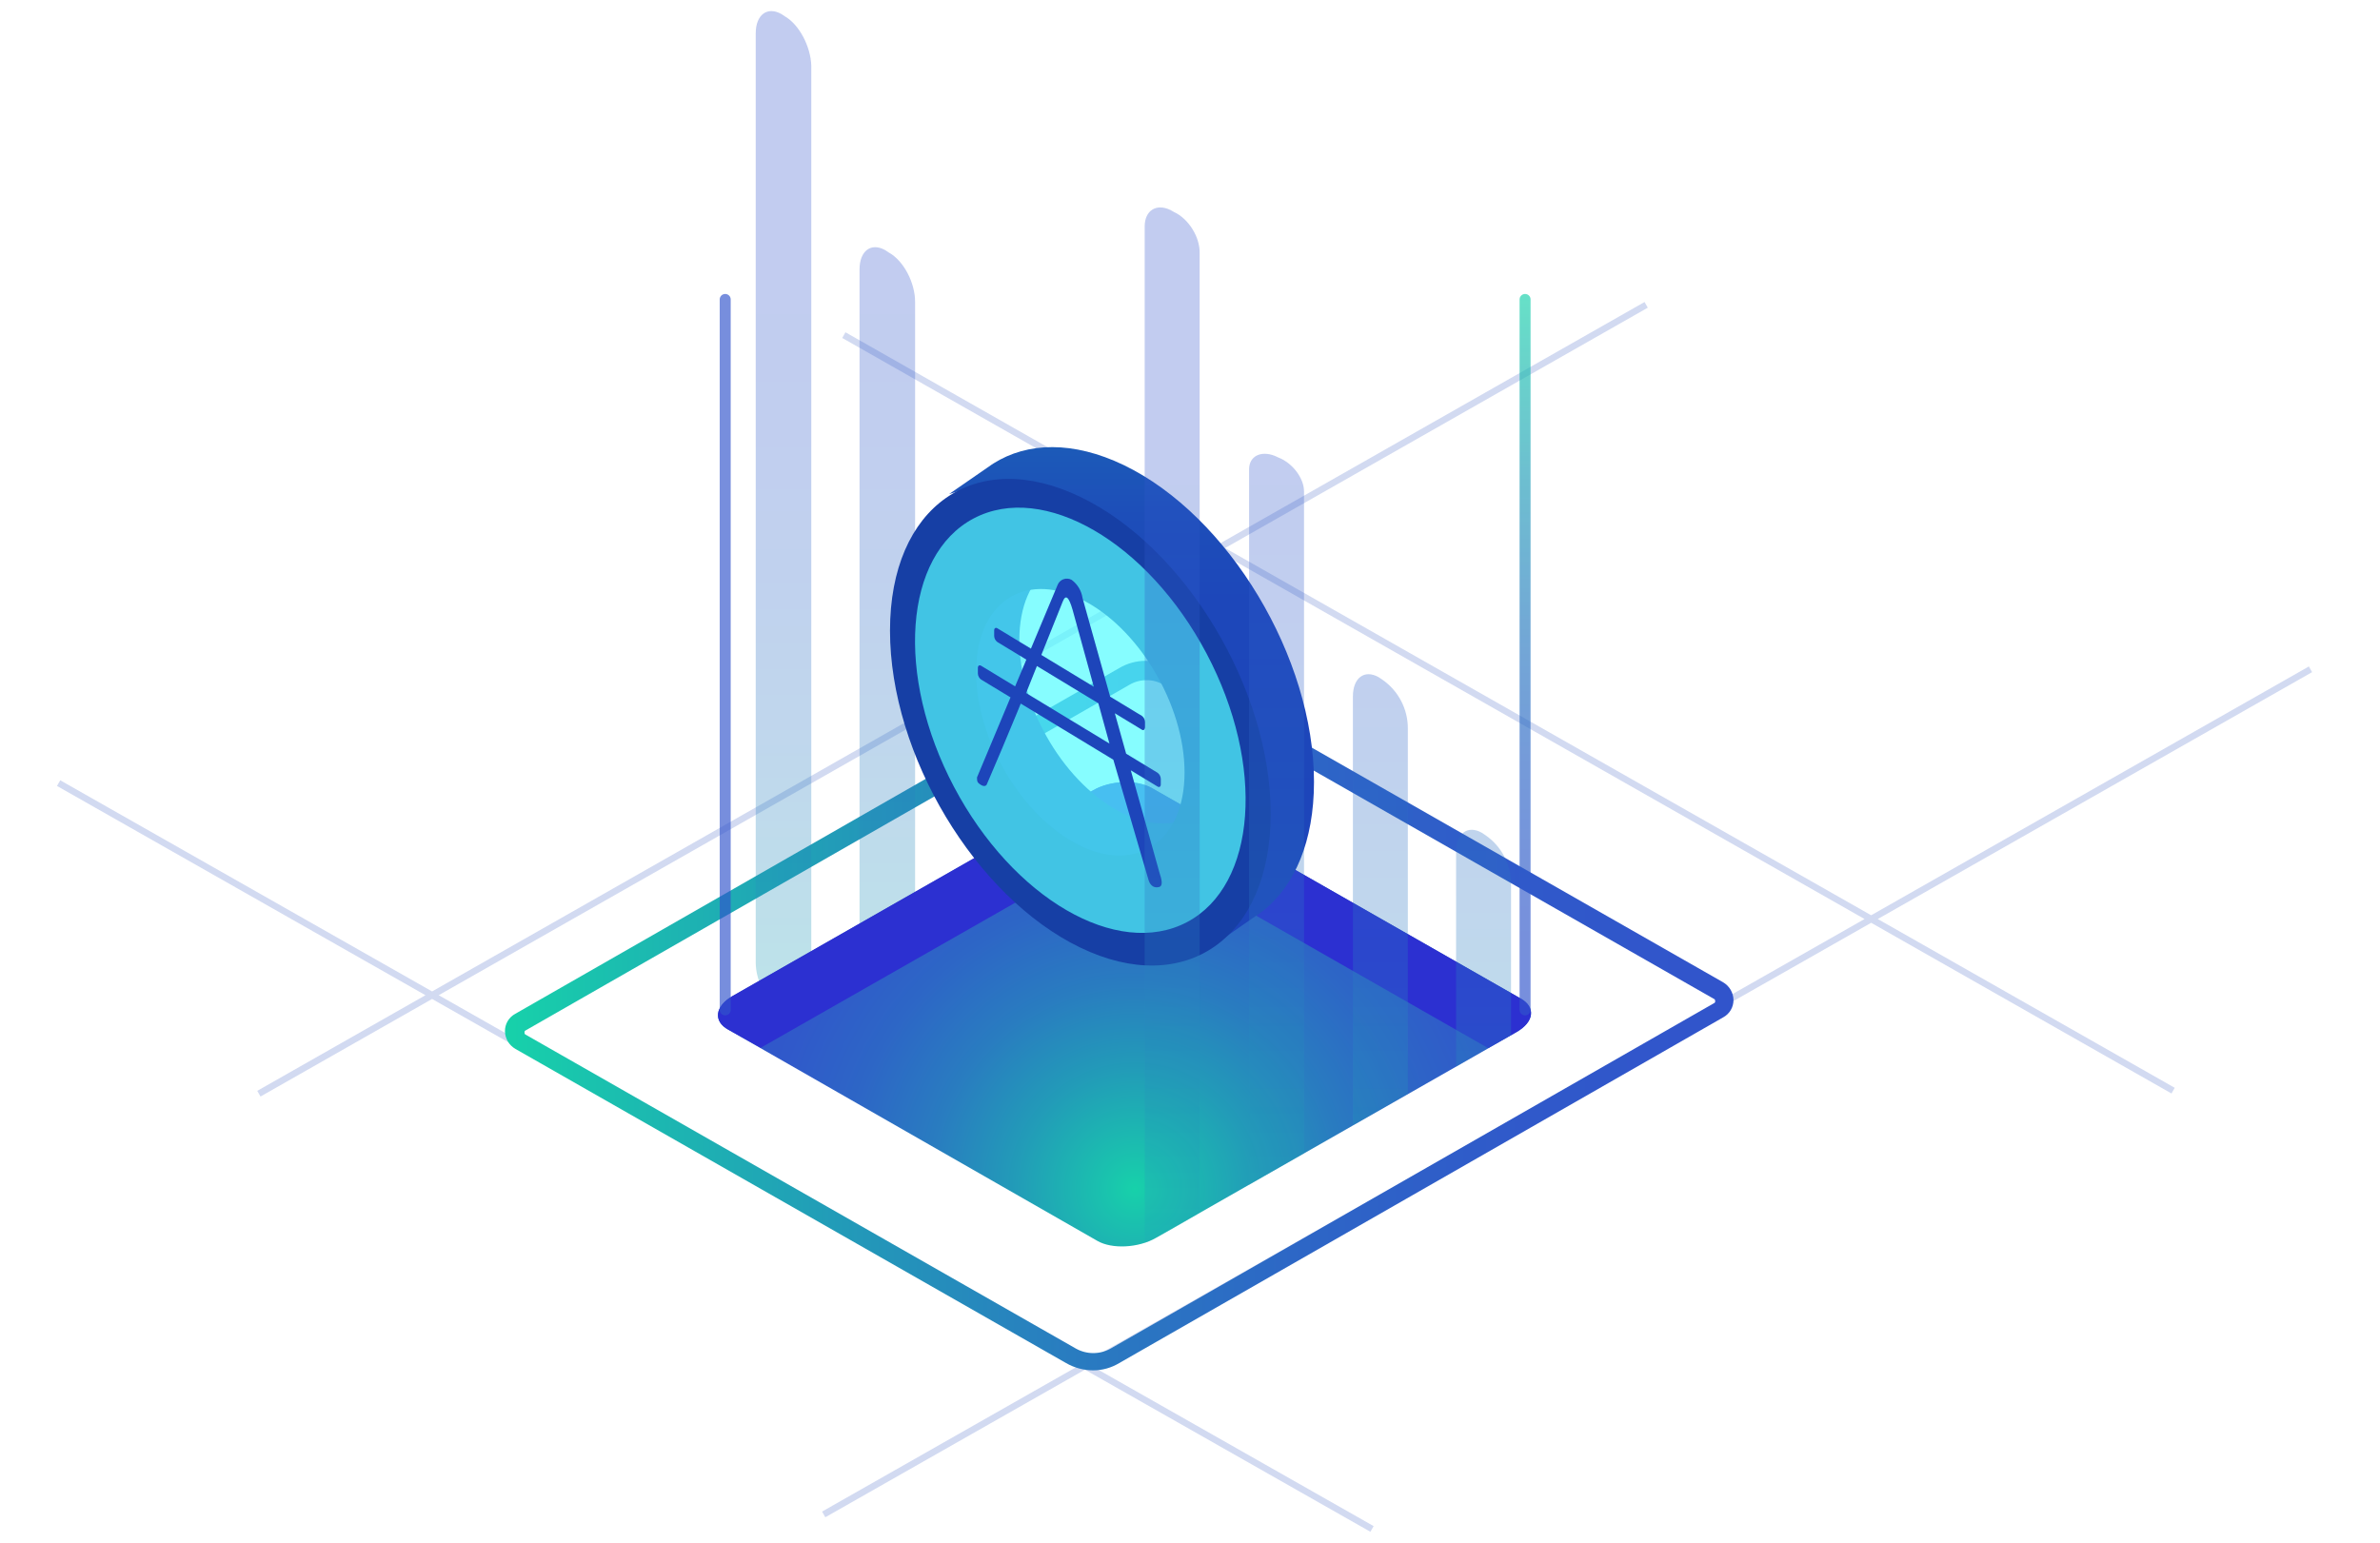
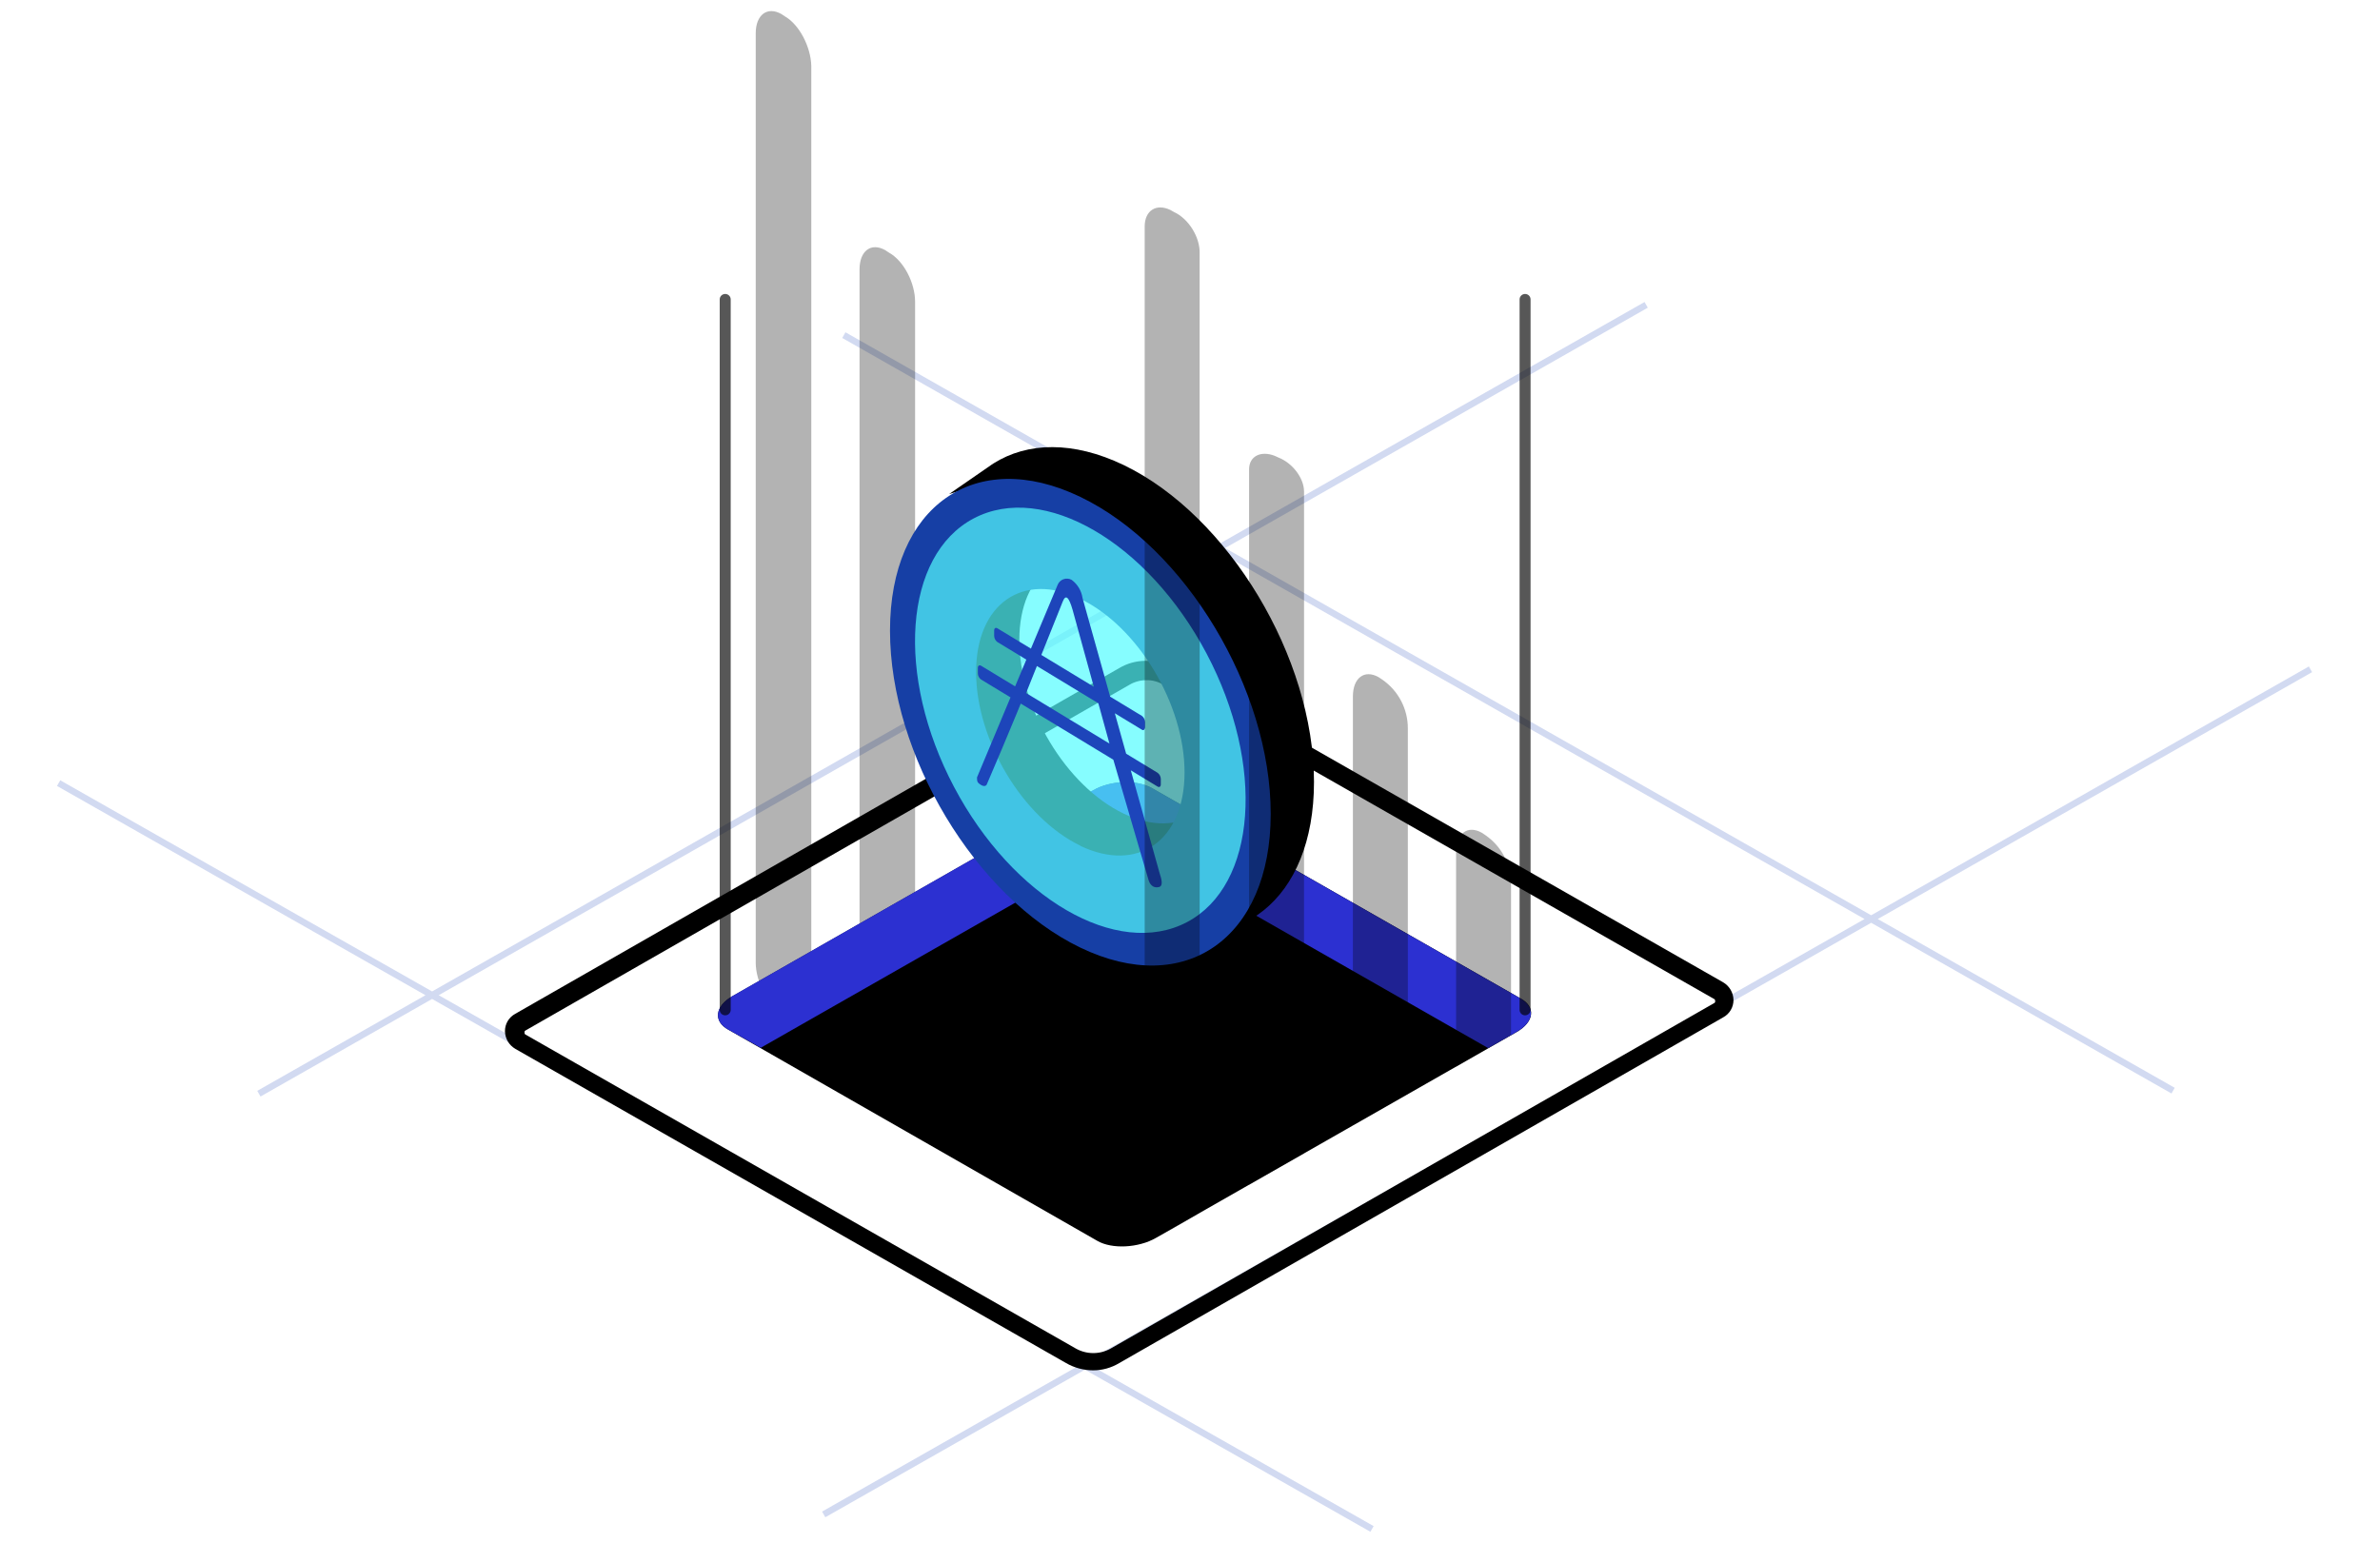
<svg xmlns="http://www.w3.org/2000/svg" width="182px" height="118px" viewBox="0 0 182 118" version="1.1">
  <defs>
    <linearGradient x1="-0.015%" y1="50%" x2="99.985%" y2="50%" id="linearGradient-1">
-       <stop stop-color="#17D1AA" offset="0%" />
-       <stop stop-color="#1AC2AE" offset="7%" />
-       <stop stop-color="#229BB8" offset="27%" />
-       <stop stop-color="#297CC0" offset="46%" />
-       <stop stop-color="#2D66C6" offset="65%" />
-       <stop stop-color="#3059CA" offset="83%" />
-       <stop stop-color="#3154CB" offset="100%" />
+       <stop stopColor="#17D1AA" offset="0%" />
+       <stop stopColor="#1AC2AE" offset="7%" />
+       <stop stopColor="#229BB8" offset="27%" />
+       <stop stopColor="#297CC0" offset="46%" />
+       <stop stopColor="#2D66C6" offset="65%" />
+       <stop stopColor="#3059CA" offset="83%" />
+       <stop stopColor="#3154CB" offset="100%" />
    </linearGradient>
    <linearGradient x1="102.863%" y1="121.245%" x2="102.863%" y2="21.95%" id="linearGradient-2">
-       <stop stop-color="#17D1AA" offset="0%" />
-       <stop stop-color="#1AC2AE" offset="7%" />
-       <stop stop-color="#229BB8" offset="27%" />
-       <stop stop-color="#297CC0" offset="46%" />
-       <stop stop-color="#2D66C6" offset="65%" />
-       <stop stop-color="#3059CA" offset="83%" />
-       <stop stop-color="#3154CB" offset="100%" />
+       <stop stopColor="#17D1AA" offset="0%" />
+       <stop stopColor="#1AC2AE" offset="7%" />
+       <stop stopColor="#229BB8" offset="27%" />
+       <stop stopColor="#297CC0" offset="46%" />
+       <stop stopColor="#2D66C6" offset="65%" />
+       <stop stopColor="#3059CA" offset="83%" />
+       <stop stopColor="#3154CB" offset="100%" />
    </linearGradient>
    <radialGradient cx="51.244%" cy="87.478%" fx="51.244%" fy="87.478%" r="96.103%" gradientTransform="translate(0.51244,0.874784),scale(0.571001,1),translate(-0.51244,-0.874784)" id="radialGradient-3">
-       <stop stop-color="#17D1AA" offset="0%" />
-       <stop stop-color="#1AC2AE" offset="7%" />
-       <stop stop-color="#229BB8" offset="27%" />
-       <stop stop-color="#297CC0" offset="46%" />
-       <stop stop-color="#2D66C6" offset="65%" />
-       <stop stop-color="#3059CA" offset="83%" />
-       <stop stop-color="#3154CB" offset="100%" />
+       <stop stopColor="#17D1AA" offset="0%" />
+       <stop stopColor="#1AC2AE" offset="7%" />
+       <stop stopColor="#229BB8" offset="27%" />
+       <stop stopColor="#297CC0" offset="46%" />
+       <stop stopColor="#2D66C6" offset="65%" />
+       <stop stopColor="#3059CA" offset="83%" />
+       <stop stopColor="#3154CB" offset="100%" />
    </radialGradient>
    <linearGradient x1="50%" y1="100.034%" x2="50%" y2="1.19258599e-13%" id="linearGradient-4">
-       <stop stop-color="#3154CB" offset="0%" />
-       <stop stop-color="#3059CA" offset="17%" />
-       <stop stop-color="#2D66C6" offset="35%" />
-       <stop stop-color="#297CC0" offset="54%" />
-       <stop stop-color="#229BB8" offset="73%" />
-       <stop stop-color="#1AC2AE" offset="93%" />
-       <stop stop-color="#17D1AA" offset="100%" />
+       <stop stopColor="#3154CB" offset="0%" />
+       <stop stopColor="#3059CA" offset="17%" />
+       <stop stopColor="#2D66C6" offset="35%" />
+       <stop stopColor="#297CC0" offset="54%" />
+       <stop stopColor="#229BB8" offset="73%" />
+       <stop stopColor="#1AC2AE" offset="93%" />
+       <stop stopColor="#17D1AA" offset="100%" />
    </linearGradient>
    <linearGradient x1="50%" y1="2329.607%" x2="50%" y2="2429.641%" id="linearGradient-5">
-       <stop stop-color="#3154CB" offset="0%" />
-       <stop stop-color="#3059CA" offset="17%" />
-       <stop stop-color="#2D66C6" offset="35%" />
-       <stop stop-color="#297CC0" offset="54%" />
-       <stop stop-color="#229BB8" offset="73%" />
-       <stop stop-color="#1AC2AE" offset="93%" />
-       <stop stop-color="#17D1AA" offset="100%" />
+       <stop stopColor="#3154CB" offset="0%" />
+       <stop stopColor="#3059CA" offset="17%" />
+       <stop stopColor="#2D66C6" offset="35%" />
+       <stop stopColor="#297CC0" offset="54%" />
+       <stop stopColor="#229BB8" offset="73%" />
+       <stop stopColor="#1AC2AE" offset="93%" />
+       <stop stopColor="#17D1AA" offset="100%" />
    </linearGradient>
    <linearGradient x1="49.992%" y1="78.243%" x2="49.992%" y2="-34.808%" id="linearGradient-6">
-       <stop stop-color="#1D45BA" offset="0%" />
-       <stop stop-color="#1D47BA" offset="42%" />
-       <stop stop-color="#1D4EB9" offset="57%" />
-       <stop stop-color="#1C59B8" offset="68%" />
-       <stop stop-color="#1B6AB6" offset="77%" />
-       <stop stop-color="#1A80B3" offset="84%" />
-       <stop stop-color="#199CB0" offset="91%" />
-       <stop stop-color="#18BBAD" offset="97%" />
-       <stop stop-color="#17D1AA" offset="100%" />
+       <stop stopColor="#1D45BA" offset="0%" />
+       <stop stopColor="#1D47BA" offset="42%" />
+       <stop stopColor="#1D4EB9" offset="57%" />
+       <stop stopColor="#1C59B8" offset="68%" />
+       <stop stopColor="#1B6AB6" offset="77%" />
+       <stop stopColor="#1A80B3" offset="84%" />
+       <stop stopColor="#199CB0" offset="91%" />
+       <stop stopColor="#18BBAD" offset="97%" />
+       <stop stopColor="#17D1AA" offset="100%" />
    </linearGradient>
    <linearGradient x1="106.683%" y1="117.458%" x2="106.683%" y2="18.518%" id="linearGradient-7">
-       <stop stop-color="#17D1AA" offset="0%" />
-       <stop stop-color="#1AC2AE" offset="7%" />
-       <stop stop-color="#229BB8" offset="27%" />
-       <stop stop-color="#297CC0" offset="46%" />
-       <stop stop-color="#2D66C6" offset="65%" />
-       <stop stop-color="#3059CA" offset="83%" />
-       <stop stop-color="#3154CB" offset="100%" />
+       <stop stopColor="#17D1AA" offset="0%" />
+       <stop stopColor="#1AC2AE" offset="7%" />
+       <stop stopColor="#229BB8" offset="27%" />
+       <stop stopColor="#297CC0" offset="46%" />
+       <stop stopColor="#2D66C6" offset="65%" />
+       <stop stopColor="#3059CA" offset="83%" />
+       <stop stopColor="#3154CB" offset="100%" />
    </linearGradient>
  </defs>
  <g id="Begginer-level" stroke="none" stroke-width="1" fill="none" fill-rule="evenodd">
    <g transform="translate(4, 0)">
      <g id="grid" opacity="0.2" transform="translate(0.202335, 23.01893)" stroke="#1D45BA" stroke-width="0.5">
        <path d="M58.786,92.804 L172.482,28.169 M15.595,60.626 L121.681,0.296 M60.327,2.611 L161.977,60.394 M0.28,36.874 L100.716,93.915" id="Combined-Shape" />
      </g>
      <path d="M79.58,104.804 C78.858,104.8 78.149,104.608 77.525,104.248 L35.409,80.218 C34.927,79.937 34.627,79.429 34.615,78.876 C34.606,78.316 34.912,77.799 35.409,77.533 L81.588,51.095 C82.838,50.354 84.399,50.354 85.65,51.095 L127.767,75.125 C128.248,75.406 128.548,75.914 128.56,76.468 C128.569,77.027 128.263,77.545 127.767,77.811 L81.588,104.248 C80.983,104.614 80.288,104.806 79.58,104.804 L79.58,104.804 Z M83.642,52.021 C83.18,52.023 82.728,52.152 82.335,52.392 L36.156,78.829 C36.109,78.876 36.109,78.876 36.109,78.968 C36.103,79.019 36.12,79.07 36.156,79.107 L78.272,103.137 L78.272,103.137 C79.098,103.6 80.108,103.6 80.934,103.137 L127.113,76.699 C127.16,76.653 127.16,76.653 127.16,76.561 C127.166,76.51 127.149,76.459 127.113,76.422 L84.996,52.392 C84.589,52.133 84.111,52.004 83.628,52.021 L83.642,52.021 Z" id="Shape" fill="url(#linearGradient-1)" fill-rule="nonzero" />
      <path d="M53.791,2.554 C53.791,1.119 54.679,0.471 55.753,1.073 L55.753,1.073 L56.033,1.258 C57.107,1.878 57.994,3.545 58.04,5.027 L58.04,5.027 L58.04,76.079 C58.04,77.514 55.753,77.375 55.753,77.375 C54.679,76.727 53.791,75.06 53.791,73.625 L53.791,73.625 Z M61.729,20.611 C61.729,19.176 62.616,18.528 63.69,19.13 L63.69,19.13 L63.97,19.315 C65.105,19.935 65.978,21.63 65.978,23.084 L65.978,23.084 L65.978,71.495 C65.978,72.931 63.69,72.792 63.69,72.792 C62.616,72.143 61.729,71.866 61.729,70.43 L61.729,70.43 Z" id="Combined-Shape" fill="url(#linearGradient-2)" fill-rule="nonzero" opacity="0.3" />
      <path d="M79.921,94.905 L51.686,78.746 C50.532,78.107 50.668,76.963 52.008,76.19 L79.594,60.448 C80.934,59.67 82.918,59.624 84.072,60.263 L112.307,76.375 C113.46,77.014 113.32,78.158 111.984,78.931 L84.394,94.673 C83.054,95.451 81.027,95.544 79.921,94.905 Z" id="Path" fill="url(#radialGradient-3)" fill-rule="nonzero" />
      <path d="M51.686,78.746 L54.174,80.135 L79.58,65.648 C80.92,64.87 82.904,64.823 84.058,65.462 L109.799,80.158 L111.97,78.926 C113.306,78.153 113.446,77.074 112.293,76.371 L84.058,60.258 C82.904,59.619 80.92,59.666 79.58,60.443 L51.994,76.185 C50.668,76.963 50.532,78.116 51.686,78.746 Z" id="Path" fill="#2C30D1" fill-rule="nonzero" />
      <path d="M112.624,77.653 L112.624,77.653 C112.513,77.653 112.406,77.609 112.327,77.531 C112.248,77.453 112.204,77.347 112.204,77.237 L112.204,22.899 C112.204,22.668 112.392,22.482 112.624,22.482 L112.624,22.482 C112.856,22.482 113.044,22.668 113.044,22.899 L113.044,77.255 C113.034,77.478 112.849,77.653 112.624,77.653 L112.624,77.653 Z" id="Path" fill="url(#linearGradient-4)" fill-rule="nonzero" opacity="0.66" />
      <path d="M51.457,77.653 L51.457,77.653 C51.345,77.653 51.238,77.609 51.16,77.531 C51.081,77.453 51.037,77.347 51.037,77.237 L51.037,22.899 C51.037,22.668 51.225,22.482 51.457,22.482 L51.457,22.482 C51.689,22.482 51.877,22.668 51.877,22.899 L51.877,77.255 C51.867,77.478 51.682,77.653 51.457,77.653 L51.457,77.653 Z" id="Path" fill="url(#linearGradient-5)" fill-rule="nonzero" opacity="0.66" />
      <path d="M67.36,45.799 C67.36,55.318 73.897,66.171 81.919,70.037 C84.506,71.282 86.929,71.648 89.035,71.259 L88.904,72.227 L91.776,70.227 C92.046,70.06 92.307,69.877 92.556,69.68 L92.602,69.648 L92.602,69.648 C95.012,67.731 96.482,64.328 96.482,59.804 C96.482,50.285 89.946,39.432 81.928,35.566 C78.067,33.714 74.565,33.802 71.96,35.451 L71.96,35.451 L71.847,35.525 L71.516,35.756 L68.579,37.784 L69.83,37.404 C68.266,39.395 67.36,42.257 67.36,45.799 Z M73.949,48.947 C73.949,43.738 77.516,41.229 81.919,43.345 C86.322,45.461 89.889,51.406 89.889,56.619 C89.889,61.832 86.322,64.337 81.919,62.221 C77.516,60.105 73.949,54.179 73.949,48.947 Z" id="Shape" fill="url(#linearGradient-6)" fill-rule="nonzero" />
      <path d="M78.613,38.002 C70.573,34.131 64.059,38.715 64.059,48.234 C64.059,57.753 70.596,68.606 78.613,72.472 C86.63,76.338 93.172,71.759 93.172,62.24 C93.172,52.721 86.654,41.868 78.613,38.002 Z M78.613,64.675 C74.21,62.555 70.643,56.614 70.643,51.401 C70.643,46.188 74.21,43.683 78.613,45.799 C83.016,47.915 86.584,53.86 86.584,59.073 C86.584,64.286 83.016,66.791 78.613,64.689 L78.613,64.675 Z" id="Shape" fill="#163FA5" fill-rule="nonzero" />
      <ellipse id="Oval" fill="#52FCFF" fill-rule="nonzero" opacity="0.7" transform="translate(78.61261, 55.08708) rotate(-27.86) translate(-78.61261, -55.08708) " cx="78.613" cy="55.087" rx="10.92" ry="17.46" />
      <path d="M77.946,44.345 C78.399,44.68 78.699,45.179 78.781,45.734 L80.895,53.281 L83.315,54.748 C83.465,54.857 83.556,55.028 83.563,55.211 L83.563,55.633 C83.544,55.813 83.432,55.892 83.315,55.804 L81.251,54.551 L82.117,57.643 L84.52,59.101 C84.669,59.209 84.76,59.38 84.767,59.564 L84.767,59.99 C84.767,60.166 84.655,60.24 84.52,60.156 L82.473,58.915 L84.679,66.787 C84.8,67.171 84.991,67.759 84.623,67.842 C84.137,67.963 83.899,67.574 83.819,67.268 L81.138,58.104 L74.057,53.81 L73.79,54.467 C73.061,56.251 72.186,58.295 71.451,60.013 C71.371,60.133 71.212,60.152 71.03,60.041 C70.769,59.883 70.713,59.791 70.713,59.536 L70.713,59.453 L73.275,53.335 L71.03,51.975 C70.878,51.868 70.785,51.697 70.778,51.512 L70.778,51.082 C70.778,50.91 70.89,50.836 71.03,50.919 L73.627,52.494 L74.485,50.446 L72.272,49.104 C72.122,48.996 72.031,48.825 72.025,48.641 L72.025,48.216 C72.025,48.044 72.137,47.97 72.272,48.053 L74.836,49.607 L76.881,44.724 C76.961,44.525 77.124,44.37 77.327,44.297 C77.531,44.225 77.756,44.242 77.946,44.345 Z M75.293,50.937 L74.466,53.003 L80.84,56.868 L79.991,53.787 L75.293,50.937 Z M77.259,46.03 L75.632,50.09 L79.643,52.522 L78.02,46.632 C77.74,45.669 77.497,45.41 77.259,46.03 Z" id="Combined-Shape" fill="#1D45BA" fill-rule="nonzero" />
      <path d="M83.535,17.322 C83.535,16.097 84.422,15.543 85.496,16.057 L85.496,16.057 L85.776,16.215 C86.896,16.729 87.784,18.152 87.737,19.402 L87.737,92.756 C83.946,95.04 83.535,95.04 83.535,95.04 Z M91.519,35.89 C91.519,34.894 92.406,34.444 93.48,34.862 L93.48,34.862 L93.76,34.99 C94.834,35.408 95.721,36.565 95.721,37.594 L95.721,37.594 L95.721,88.212 C94.136,89.118 91.519,90.6 91.519,90.613 L91.519,90.613 Z M99.457,53.269 C99.457,51.834 100.344,51.185 101.418,51.787 L101.418,51.787 L101.698,51.973 C102.935,52.826 103.668,54.229 103.659,55.723 L103.659,55.723 L103.659,83.644 C103.659,83.644 99.457,86.051 99.457,86.04 L99.457,86.04 Z M107.348,65.168 C107.348,63.733 108.235,63.085 109.309,63.686 L109.309,63.686 L109.589,63.872 C110.826,64.725 111.559,66.128 111.55,67.622 L111.55,67.622 L111.55,79.151 C111.55,79.151 107.348,81.567 107.348,81.588 L107.348,81.588 Z" id="Combined-Shape" fill="url(#linearGradient-7)" fill-rule="nonzero" opacity="0.3" />
    </g>
  </g>
</svg>
